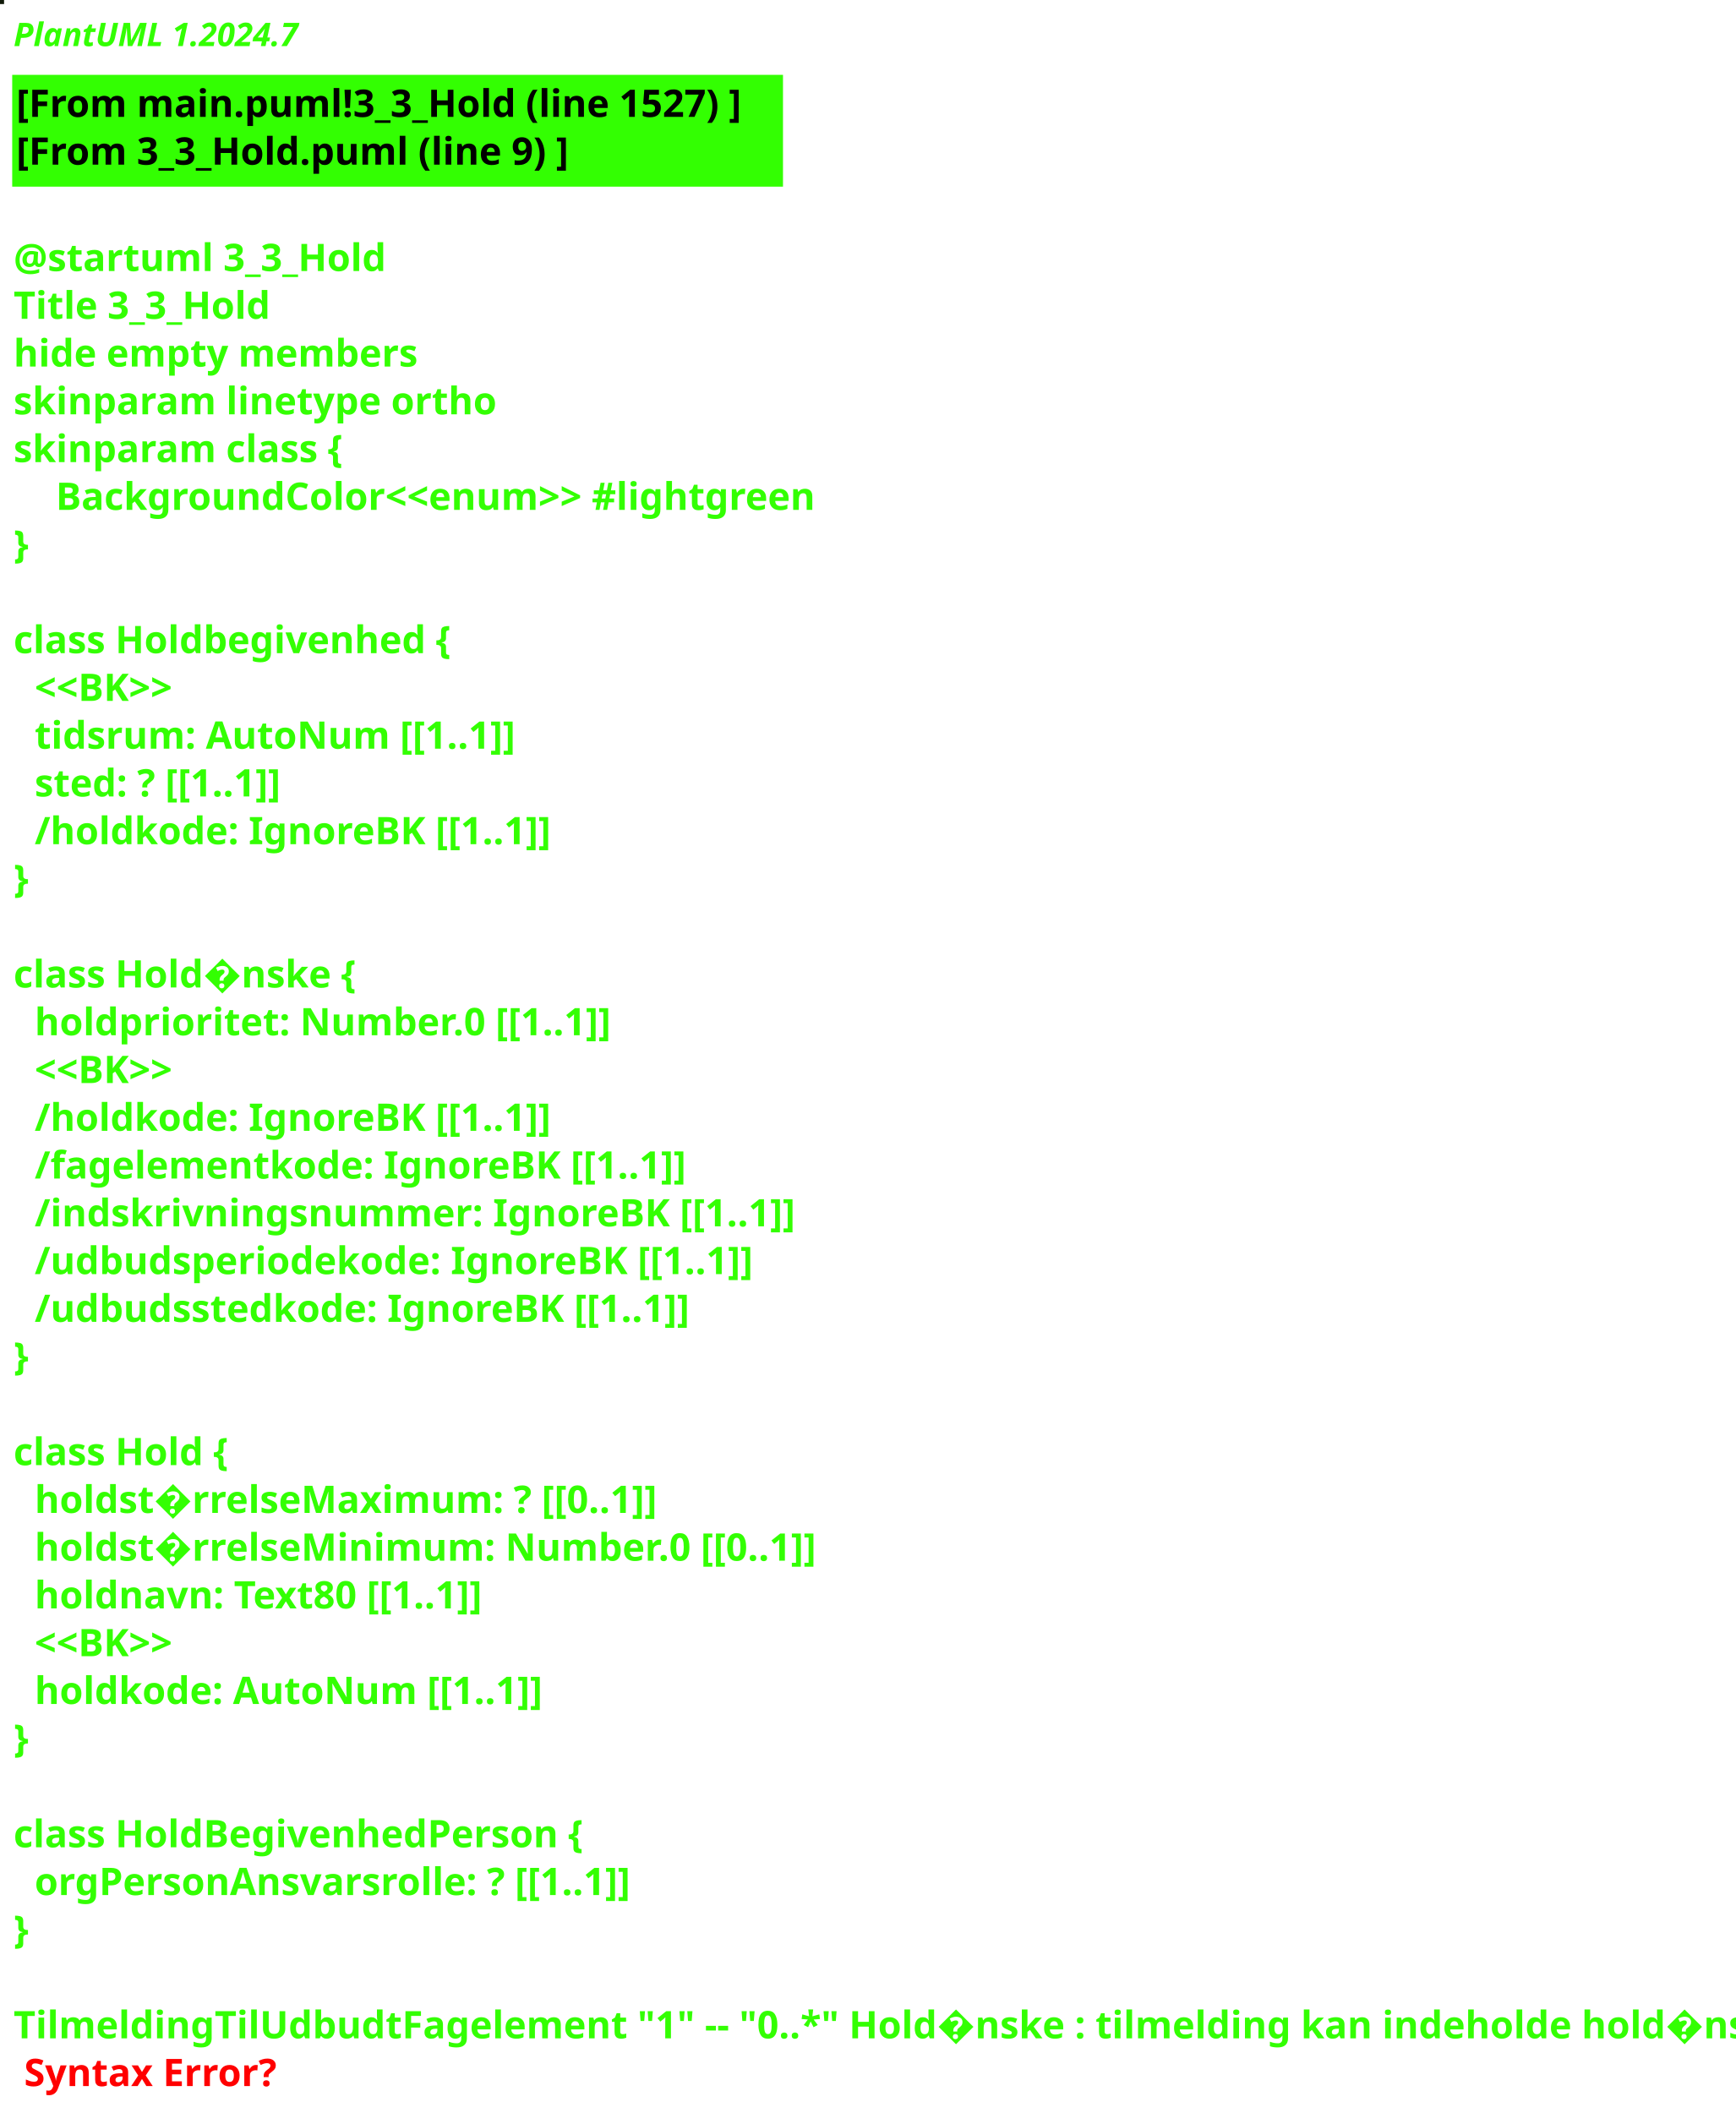
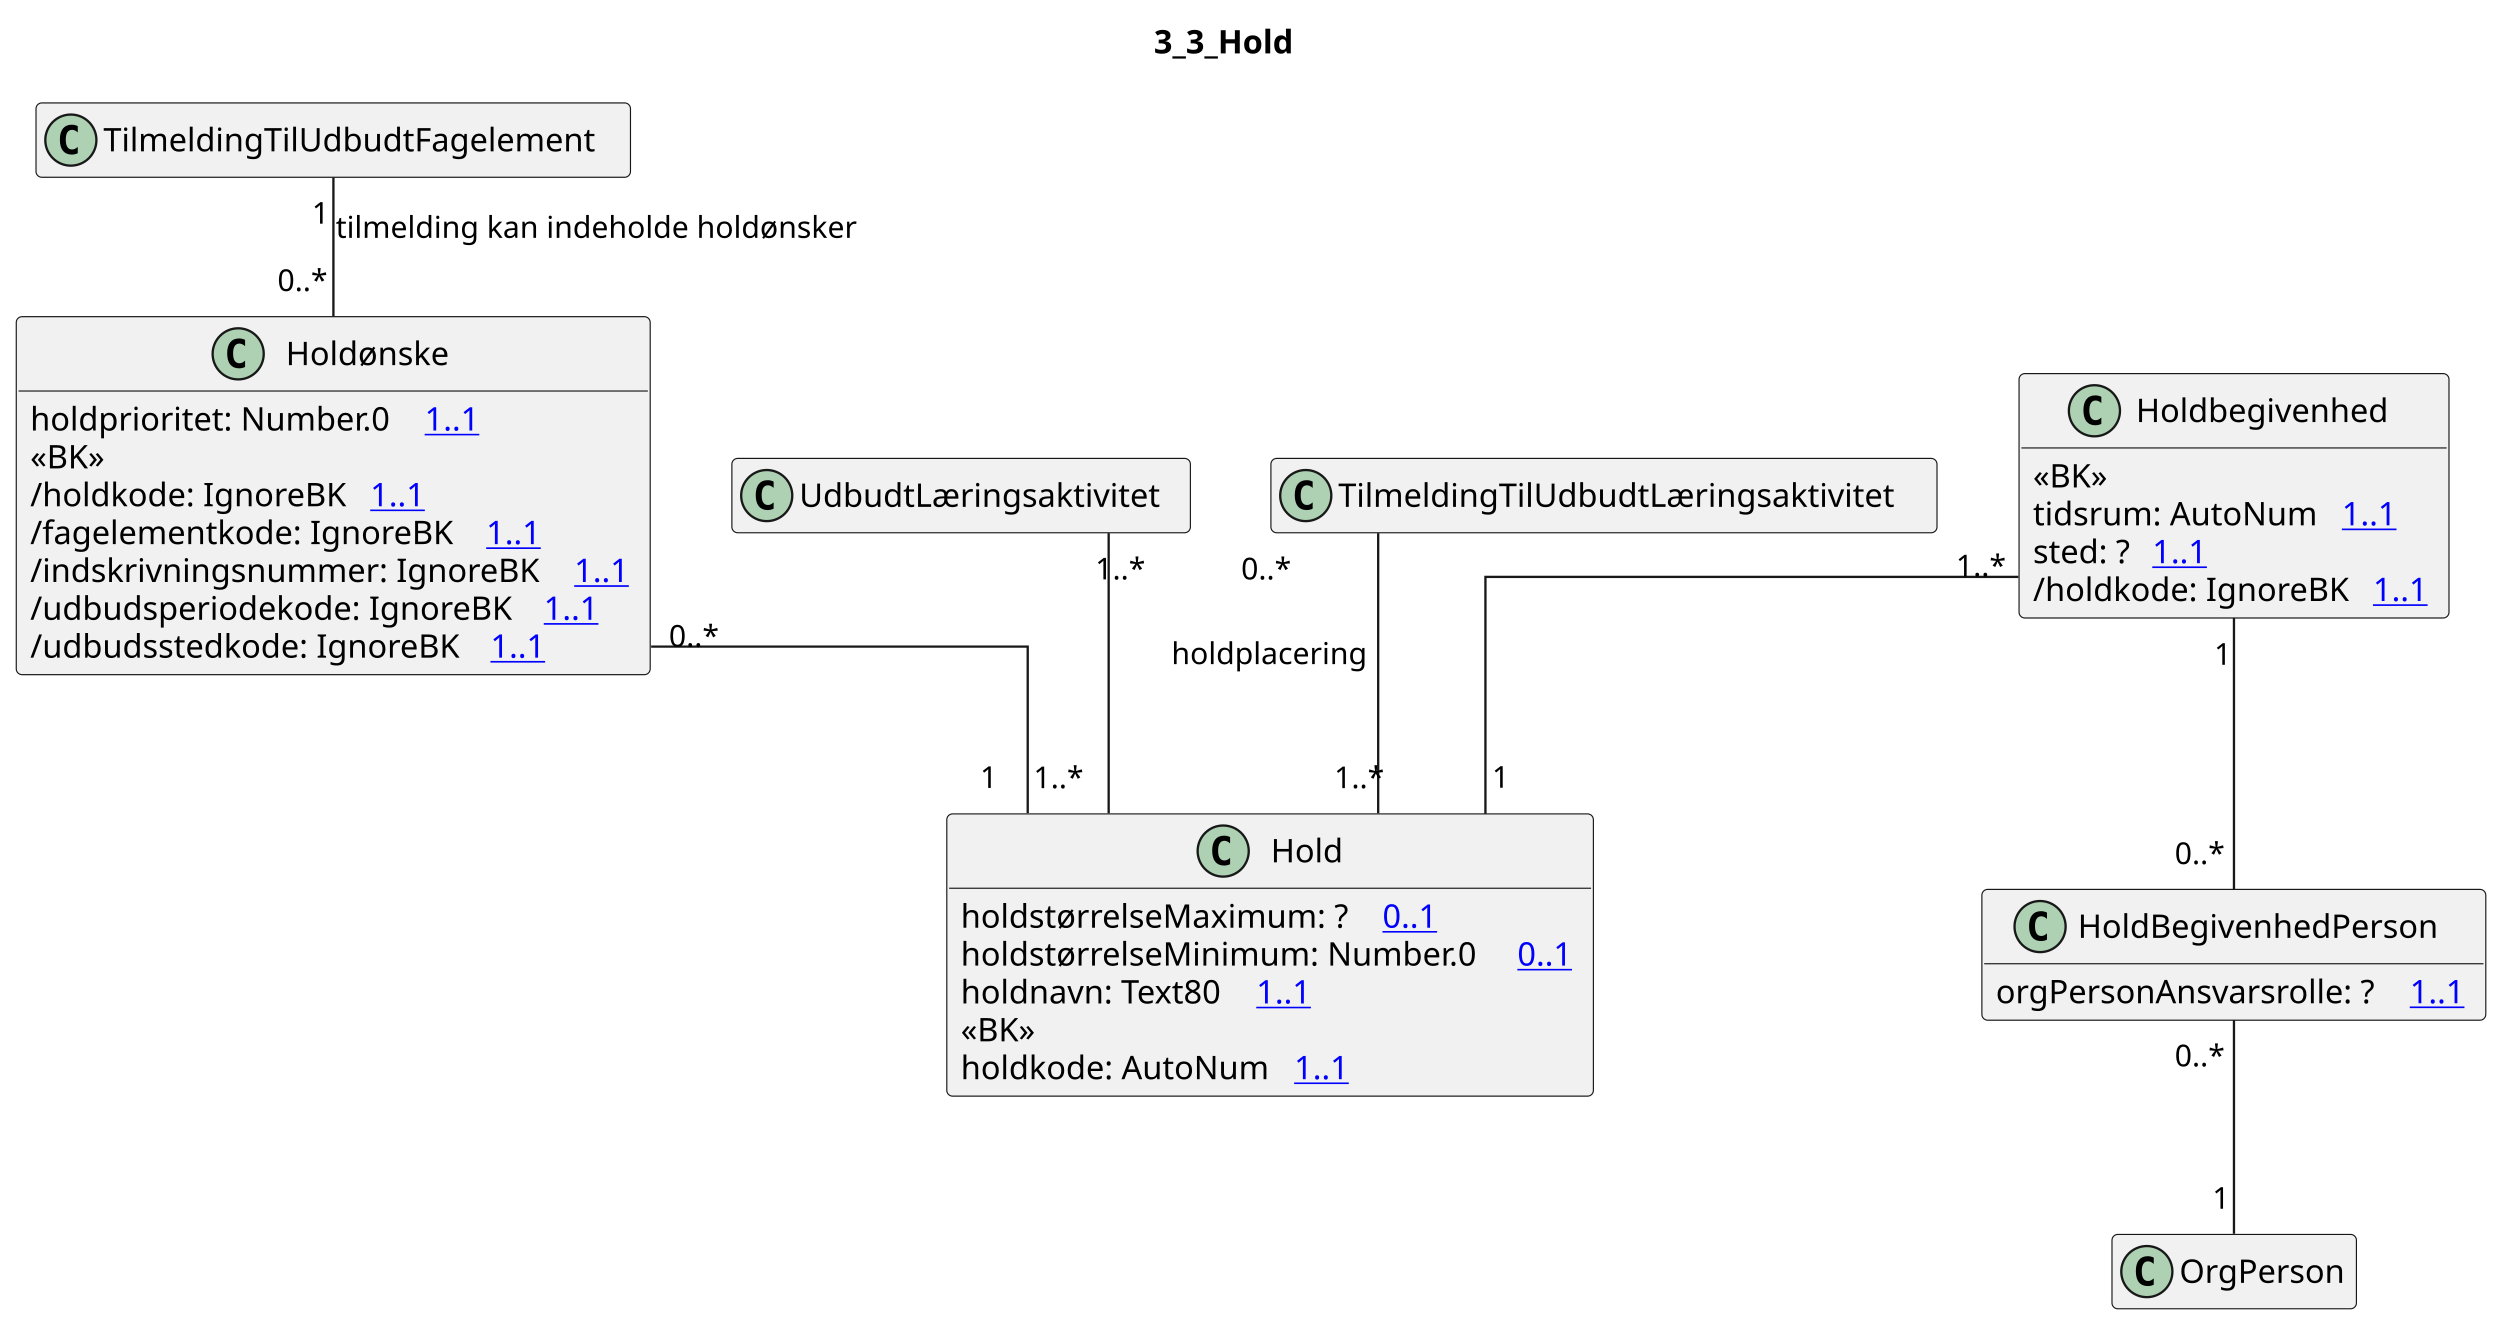
- <svg xmlns="http://www.w3.org/2000/svg" contentStyleType="text/css" height="779px" preserveAspectRatio="none" style="width:640px;height:779px;background:#000000;" version="1.1" viewBox="0 0 640 779" width="640px" zoomAndPan="magnify">
+ <svg xmlns="http://www.w3.org/2000/svg" xmlns:xlink="http://www.w3.org/1999/xlink" contentStyleType="text/css" height="570px" preserveAspectRatio="none" style="width:1076px;height:570px;background:#FFFFFF;" version="1.1" viewBox="0 0 1076 570" width="1076px" zoomAndPan="magnify">
  <defs />
  <g>
-     <rect fill="#111A09" height="1" style="stroke:#111A09;stroke-width:1.0;" width="1" x="0" y="0" />
-     <text fill="#33FF02" font-family="sans-serif" font-size="12" font-style="italic" font-weight="bold" lengthAdjust="spacing" textLength="105.375" x="5" y="17">PlantUML 1.2024.7</text>
-     <rect fill="#33FF02" height="40.219" style="stroke:#33FF02;stroke-width:1.0;" width="283.172" x="5" y="28.094" />
-     <text fill="#000000" font-family="sans-serif" font-size="14" font-weight="bold" lengthAdjust="spacing" textLength="261.386" x="6" y="43.094">[From main.puml!3_3_Hold (line 1527) ]</text>
-     <text fill="#000000" font-family="sans-serif" font-size="14" font-weight="bold" lengthAdjust="spacing" textLength="200.69" x="6" y="60.703">[From 3_3_Hold.puml (line 9) ]</text>
-     <text fill="#33FF02" font-family="sans-serif" font-size="14" font-weight="bold" lengthAdjust="spacing" textLength="3.89" x="5" y="82.312"> </text>
-     <text fill="#33FF02" font-family="sans-serif" font-size="14" font-weight="bold" lengthAdjust="spacing" textLength="135.023" x="5" y="99.922">@startuml 3_3_Hold</text>
-     <text fill="#33FF02" font-family="sans-serif" font-size="14" font-weight="bold" lengthAdjust="spacing" textLength="94.917" x="5" y="117.531">Title 3_3_Hold</text>
-     <text fill="#33FF02" font-family="sans-serif" font-size="14" font-weight="bold" lengthAdjust="spacing" textLength="140.048" x="5" y="135.141">hide empty members</text>
-     <text fill="#33FF02" font-family="sans-serif" font-size="14" font-weight="bold" lengthAdjust="spacing" textLength="166.482" x="5" y="152.75">skinparam linetype ortho</text>
-     <text fill="#33FF02" font-family="sans-serif" font-size="14" font-weight="bold" lengthAdjust="spacing" textLength="118.296" x="5" y="170.359">skinparam class {</text>
-     <text fill="#33FF02" font-family="sans-serif" font-size="14" font-weight="bold" lengthAdjust="spacing" textLength="267.613" x="20.559" y="187.969">BackgroundColor&lt;&lt;enum&gt;&gt; #lightgreen</text>
-     <text fill="#33FF02" font-family="sans-serif" font-size="14" font-weight="bold" lengthAdjust="spacing" textLength="5.448" x="5" y="205.578">}</text>
-     <text fill="#33FF02" font-family="sans-serif" font-size="14" font-weight="bold" lengthAdjust="spacing" textLength="3.89" x="5" y="223.188"> </text>
-     <text fill="#33FF02" font-family="sans-serif" font-size="14" font-weight="bold" lengthAdjust="spacing" textLength="157.158" x="5" y="240.797">class Holdbegivenhed {</text>
-     <text fill="#33FF02" font-family="sans-serif" font-size="14" font-weight="bold" lengthAdjust="spacing" textLength="52.924" x="12.779" y="258.406">&lt;&lt;BK&gt;&gt;</text>
-     <text fill="#33FF02" font-family="sans-serif" font-size="14" font-weight="bold" lengthAdjust="spacing" textLength="168.766" x="12.779" y="276.016">tidsrum: AutoNum [[1..1]]</text>
-     <text fill="#33FF02" font-family="sans-serif" font-size="14" font-weight="bold" lengthAdjust="spacing" textLength="91.779" x="12.779" y="293.625">sted: ? [[1..1]]</text>
-     <text fill="#33FF02" font-family="sans-serif" font-size="14" font-weight="bold" lengthAdjust="spacing" textLength="183.552" x="12.779" y="311.234">/holdkode: IgnoreBK [[1..1]]</text>
-     <text fill="#33FF02" font-family="sans-serif" font-size="14" font-weight="bold" lengthAdjust="spacing" textLength="5.448" x="5" y="328.844">}</text>
-     <text fill="#33FF02" font-family="sans-serif" font-size="14" font-weight="bold" lengthAdjust="spacing" textLength="3.89" x="5" y="346.453"> </text>
-     <text fill="#33FF02" font-family="sans-serif" font-size="14" font-weight="bold" lengthAdjust="spacing" textLength="121.775" x="5" y="364.062">class Hold�nske {</text>
-     <text fill="#33FF02" font-family="sans-serif" font-size="14" font-weight="bold" lengthAdjust="spacing" textLength="201.448" x="12.779" y="381.672">holdprioritet: Number.0 [[1..1]]</text>
-     <text fill="#33FF02" font-family="sans-serif" font-size="14" font-weight="bold" lengthAdjust="spacing" textLength="52.924" x="12.779" y="399.281">&lt;&lt;BK&gt;&gt;</text>
-     <text fill="#33FF02" font-family="sans-serif" font-size="14" font-weight="bold" lengthAdjust="spacing" textLength="183.552" x="12.779" y="416.891">/holdkode: IgnoreBK [[1..1]]</text>
-     <text fill="#33FF02" font-family="sans-serif" font-size="14" font-weight="bold" lengthAdjust="spacing" textLength="227.917" x="12.779" y="434.5">/fagelementkode: IgnoreBK [[1..1]]</text>
-     <text fill="#33FF02" font-family="sans-serif" font-size="14" font-weight="bold" lengthAdjust="spacing" textLength="267.586" x="12.779" y="452.109">/indskrivningsnummer: IgnoreBK [[1..1]]</text>
-     <text fill="#33FF02" font-family="sans-serif" font-size="14" font-weight="bold" lengthAdjust="spacing" textLength="255.117" x="12.779" y="469.719">/udbudsperiodekode: IgnoreBK [[1..1]]</text>
-     <text fill="#33FF02" font-family="sans-serif" font-size="14" font-weight="bold" lengthAdjust="spacing" textLength="233.338" x="12.779" y="487.328">/udbudsstedkode: IgnoreBK [[1..1]]</text>
-     <text fill="#33FF02" font-family="sans-serif" font-size="14" font-weight="bold" lengthAdjust="spacing" textLength="5.448" x="5" y="504.938">}</text>
-     <text fill="#33FF02" font-family="sans-serif" font-size="14" font-weight="bold" lengthAdjust="spacing" textLength="3.89" x="5" y="522.547"> </text>
-     <text fill="#33FF02" font-family="sans-serif" font-size="14" font-weight="bold" lengthAdjust="spacing" textLength="79.365" x="5" y="540.156">class Hold {</text>
-     <text fill="#33FF02" font-family="sans-serif" font-size="14" font-weight="bold" lengthAdjust="spacing" textLength="218.203" x="12.779" y="557.766">holdst�rrelseMaximum: ? [[0..1]]</text>
-     <text fill="#33FF02" font-family="sans-serif" font-size="14" font-weight="bold" lengthAdjust="spacing" textLength="271.093" x="12.779" y="575.375">holdst�rrelseMinimum: Number.0 [[0..1]]</text>
-     <text fill="#33FF02" font-family="sans-serif" font-size="14" font-weight="bold" lengthAdjust="spacing" textLength="161.02" x="12.779" y="592.984">holdnavn: Text80 [[1..1]]</text>
-     <text fill="#33FF02" font-family="sans-serif" font-size="14" font-weight="bold" lengthAdjust="spacing" textLength="52.924" x="12.779" y="610.594">&lt;&lt;BK&gt;&gt;</text>
-     <text fill="#33FF02" font-family="sans-serif" font-size="14" font-weight="bold" lengthAdjust="spacing" textLength="179.648" x="12.779" y="628.203">holdkode: AutoNum [[1..1]]</text>
-     <text fill="#33FF02" font-family="sans-serif" font-size="14" font-weight="bold" lengthAdjust="spacing" textLength="5.448" x="5" y="645.812">}</text>
-     <text fill="#33FF02" font-family="sans-serif" font-size="14" font-weight="bold" lengthAdjust="spacing" textLength="3.89" x="5" y="663.422"> </text>
-     <text fill="#33FF02" font-family="sans-serif" font-size="14" font-weight="bold" lengthAdjust="spacing" textLength="206.179" x="5" y="681.031">class HoldBegivenhedPerson {</text>
-     <text fill="#33FF02" font-family="sans-serif" font-size="14" font-weight="bold" lengthAdjust="spacing" textLength="217.827" x="12.779" y="698.641">orgPersonAnsvarsrolle: ? [[1..1]]</text>
-     <text fill="#33FF02" font-family="sans-serif" font-size="14" font-weight="bold" lengthAdjust="spacing" textLength="5.448" x="5" y="716.25">}</text>
-     <text fill="#33FF02" font-family="sans-serif" font-size="14" font-weight="bold" lengthAdjust="spacing" textLength="3.89" x="5" y="733.859"> </text>
-     <text fill="#33FF02" font-family="sans-serif" font-size="14" font-weight="bold" lengthAdjust="spacing" text-decoration="wavy underline" textLength="628.606" x="5" y="751.469">TilmeldingTilUdbudtFagelement "1" --  "0..*" Hold�nske : tilmelding kan indeholde hold�nsker</text>
-     <text fill="#FF0000" font-family="sans-serif" font-size="14" font-weight="bold" lengthAdjust="spacing" textLength="92.586" x="8.89" y="769.078">Syntax Error?</text>
+     <text fill="#000000" font-family="sans-serif" font-size="14" font-weight="bold" lengthAdjust="spacing" textLength="69.638" x="496.625" y="22.995">3_3_Hold</text>
+     <g id="elem_Holdbegivenhed">
+       <rect codeLine="1497" fill="#F1F1F1" height="105.188" id="Holdbegivenhed" rx="2.5" ry="2.5" style="stroke:#181818;stroke-width:0.5;" width="185.045" x="869" y="160.797" />
+       <ellipse cx="901.44" cy="176.797" fill="#ADD1B2" rx="11" ry="11" style="stroke:#181818;stroke-width:1.0;" />
+       <path d="M904.408,182.438 Q903.83,182.734 903.19,182.875 Q902.549,183.031 901.846,183.031 Q899.346,183.031 898.018,181.391 Q896.705,179.734 896.705,176.609 Q896.705,173.484 898.018,171.828 Q899.346,170.172 901.846,170.172 Q902.549,170.172 903.19,170.328 Q903.846,170.484 904.408,170.781 L904.408,173.5 Q903.783,172.922 903.19,172.656 Q902.596,172.375 901.971,172.375 Q900.627,172.375 899.94,173.453 Q899.252,174.516 899.252,176.609 Q899.252,178.703 899.94,179.781 Q900.627,180.844 901.971,180.844 Q902.596,180.844 903.19,180.578 Q903.783,180.297 904.408,179.719 L904.408,182.438 Z " fill="#000000" />
+       <text fill="#000000" font-family="sans-serif" font-size="14" lengthAdjust="spacing" textLength="114.29" x="919.315" y="181.644">Holdbegivenhed</text>
+       <line style="stroke:#181818;stroke-width:0.5;" x1="870" x2="1053.045" y1="192.797" y2="192.797" />
+       <text fill="#000000" font-family="sans-serif" font-size="14" lengthAdjust="spacing" textLength="35.916" x="875" y="209.792">«BK»</text>
+       <text fill="#000000" font-family="sans-serif" font-size="14" lengthAdjust="spacing" textLength="128.481" x="875" y="226.089">tidsrum: AutoNum</text>
+       <a href="1..1" target="_top" title="1..1" xlink:actuate="onRequest" xlink:href="1..1" xlink:show="new" xlink:title="1..1" xlink:type="simple">
+         <text fill="#0000FF" font-family="sans-serif" font-size="14" lengthAdjust="spacing" text-decoration="underline" textLength="26.715" x="1007.932" y="226.089">1..1</text>
+       </a>
+       <text fill="#000000" font-family="sans-serif" font-size="14" lengthAdjust="spacing" textLength="46.881" x="875" y="242.386">sted: ?</text>
+       <a href="1..1" target="_top" title="1..1" xlink:actuate="onRequest" xlink:href="1..1" xlink:show="new" xlink:title="1..1" xlink:type="simple">
+         <text fill="#0000FF" font-family="sans-serif" font-size="14" lengthAdjust="spacing" text-decoration="underline" textLength="26.715" x="926.331" y="242.386">1..1</text>
+       </a>
+       <text fill="#000000" font-family="sans-serif" font-size="14" lengthAdjust="spacing" textLength="141.88" x="875" y="258.683">/holdkode: IgnoreBK</text>
+       <a href="1..1" target="_top" title="1..1" xlink:actuate="onRequest" xlink:href="1..1" xlink:show="new" xlink:title="1..1" xlink:type="simple">
+         <text fill="#0000FF" font-family="sans-serif" font-size="14" lengthAdjust="spacing" text-decoration="underline" textLength="26.715" x="1021.33" y="258.683">1..1</text>
+       </a>
+     </g>
+     <g id="elem_Holdønske">
+       <rect codeLine="1504" fill="#F1F1F1" height="154.078" id="Holdønske" rx="2.5" ry="2.5" style="stroke:#181818;stroke-width:0.5;" width="272.846" x="7" y="136.297" />
+       <ellipse cx="102.512" cy="152.297" fill="#ADD1B2" rx="11" ry="11" style="stroke:#181818;stroke-width:1.0;" />
+       <path d="M105.481,157.938 Q104.902,158.234 104.262,158.375 Q103.621,158.531 102.918,158.531 Q100.418,158.531 99.09,156.891 Q97.777,155.234 97.777,152.109 Q97.777,148.984 99.09,147.328 Q100.418,145.672 102.918,145.672 Q103.621,145.672 104.262,145.828 Q104.918,145.984 105.481,146.281 L105.481,149 Q104.856,148.422 104.262,148.156 Q103.668,147.875 103.043,147.875 Q101.699,147.875 101.012,148.953 Q100.324,150.016 100.324,152.109 Q100.324,154.203 101.012,155.281 Q101.699,156.344 103.043,156.344 Q103.668,156.344 104.262,156.078 Q104.856,155.797 105.481,155.219 L105.481,157.938 Z " fill="#000000" />
+       <text fill="#000000" font-family="sans-serif" font-size="14" lengthAdjust="spacing" textLength="73.322" x="123.012" y="157.144">Holdønske</text>
+       <line style="stroke:#181818;stroke-width:0.5;" x1="8" x2="278.846" y1="168.297" y2="168.297" />
+       <text fill="#000000" font-family="sans-serif" font-size="14" lengthAdjust="spacing" textLength="165.314" x="13" y="185.292">holdprioritet: Number.0</text>
+       <a href="1..1" target="_top" title="1..1" xlink:actuate="onRequest" xlink:href="1..1" xlink:show="new" xlink:title="1..1" xlink:type="simple">
+         <text fill="#0000FF" font-family="sans-serif" font-size="14" lengthAdjust="spacing" text-decoration="underline" textLength="26.715" x="182.764" y="185.292">1..1</text>
+       </a>
+       <text fill="#000000" font-family="sans-serif" font-size="14" lengthAdjust="spacing" textLength="35.916" x="13" y="201.589">«BK»</text>
+       <text fill="#000000" font-family="sans-serif" font-size="14" lengthAdjust="spacing" textLength="141.88" x="13" y="217.886">/holdkode: IgnoreBK</text>
+       <a href="1..1" target="_top" title="1..1" xlink:actuate="onRequest" xlink:href="1..1" xlink:show="new" xlink:title="1..1" xlink:type="simple">
+         <text fill="#0000FF" font-family="sans-serif" font-size="14" lengthAdjust="spacing" text-decoration="underline" textLength="26.715" x="159.33" y="217.886">1..1</text>
+       </a>
+       <text fill="#000000" font-family="sans-serif" font-size="14" lengthAdjust="spacing" textLength="191.789" x="13" y="234.183">/fagelementkode: IgnoreBK</text>
+       <a href="1..1" target="_top" title="1..1" xlink:actuate="onRequest" xlink:href="1..1" xlink:show="new" xlink:title="1..1" xlink:type="simple">
+         <text fill="#0000FF" font-family="sans-serif" font-size="14" lengthAdjust="spacing" text-decoration="underline" textLength="26.715" x="209.239" y="234.183">1..1</text>
+       </a>
+       <text fill="#000000" font-family="sans-serif" font-size="14" lengthAdjust="spacing" textLength="229.681" x="13" y="250.48">/indskrivningsnummer: IgnoreBK</text>
+       <a href="1..1" target="_top" title="1..1" xlink:actuate="onRequest" xlink:href="1..1" xlink:show="new" xlink:title="1..1" xlink:type="simple">
+         <text fill="#0000FF" font-family="sans-serif" font-size="14" lengthAdjust="spacing" text-decoration="underline" textLength="26.715" x="247.131" y="250.48">1..1</text>
+       </a>
+       <text fill="#000000" font-family="sans-serif" font-size="14" lengthAdjust="spacing" textLength="216.576" x="13" y="266.776">/udbudsperiodekode: IgnoreBK</text>
+       <a href="1..1" target="_top" title="1..1" xlink:actuate="onRequest" xlink:href="1..1" xlink:show="new" xlink:title="1..1" xlink:type="simple">
+         <text fill="#0000FF" font-family="sans-serif" font-size="14" lengthAdjust="spacing" text-decoration="underline" textLength="26.715" x="234.026" y="266.776">1..1</text>
+       </a>
+       <text fill="#000000" font-family="sans-serif" font-size="14" lengthAdjust="spacing" textLength="193.648" x="13" y="283.073">/udbudsstedkode: IgnoreBK</text>
+       <a href="1..1" target="_top" title="1..1" xlink:actuate="onRequest" xlink:href="1..1" xlink:show="new" xlink:title="1..1" xlink:type="simple">
+         <text fill="#0000FF" font-family="sans-serif" font-size="14" lengthAdjust="spacing" text-decoration="underline" textLength="26.715" x="211.099" y="283.073">1..1</text>
+       </a>
+     </g>
+     <g id="elem_Hold">
+       <rect codeLine="1514" fill="#F1F1F1" height="121.484" id="Hold" rx="2.5" ry="2.5" style="stroke:#181818;stroke-width:0.5;" width="278.294" x="407.5" y="350.297" />
+       <ellipse cx="526.462" cy="366.297" fill="#ADD1B2" rx="11" ry="11" style="stroke:#181818;stroke-width:1.0;" />
+       <path d="M529.431,371.938 Q528.853,372.234 528.212,372.375 Q527.572,372.531 526.869,372.531 Q524.369,372.531 523.04,370.891 Q521.728,369.234 521.728,366.109 Q521.728,362.984 523.04,361.328 Q524.369,359.672 526.869,359.672 Q527.572,359.672 528.212,359.828 Q528.869,359.984 529.431,360.281 L529.431,363 Q528.806,362.422 528.212,362.156 Q527.619,361.875 526.994,361.875 Q525.65,361.875 524.962,362.953 Q524.275,364.016 524.275,366.109 Q524.275,368.203 524.962,369.281 Q525.65,370.344 526.994,370.344 Q527.619,370.344 528.212,370.078 Q528.806,369.797 529.431,369.219 L529.431,371.938 Z " fill="#000000" />
+       <text fill="#000000" font-family="sans-serif" font-size="14" lengthAdjust="spacing" textLength="31.869" x="546.962" y="371.144">Hold</text>
+       <line style="stroke:#181818;stroke-width:0.5;" x1="408.5" x2="684.794" y1="382.297" y2="382.297" />
+       <text fill="#000000" font-family="sans-serif" font-size="14" lengthAdjust="spacing" textLength="177.065" x="413.5" y="399.292">holdstørrelseMaximum: ?</text>
+       <a href="0..1" target="_top" title="0..1" xlink:actuate="onRequest" xlink:href="0..1" xlink:show="new" xlink:title="0..1" xlink:type="simple">
+         <text fill="#0000FF" font-family="sans-serif" font-size="14" lengthAdjust="spacing" text-decoration="underline" textLength="26.715" x="595.015" y="399.292">0..1</text>
+       </a>
+       <text fill="#000000" font-family="sans-serif" font-size="14" lengthAdjust="spacing" textLength="235.129" x="413.5" y="415.589">holdstørrelseMinimum: Number.0</text>
+       <a href="0..1" target="_top" title="0..1" xlink:actuate="onRequest" xlink:href="0..1" xlink:show="new" xlink:title="0..1" xlink:type="simple">
+         <text fill="#0000FF" font-family="sans-serif" font-size="14" lengthAdjust="spacing" text-decoration="underline" textLength="26.715" x="653.079" y="415.589">0..1</text>
+       </a>
+       <text fill="#000000" font-family="sans-serif" font-size="14" lengthAdjust="spacing" textLength="122.746" x="413.5" y="431.886">holdnavn: Text80</text>
+       <a href="1..1" target="_top" title="1..1" xlink:actuate="onRequest" xlink:href="1..1" xlink:show="new" xlink:title="1..1" xlink:type="simple">
+         <text fill="#0000FF" font-family="sans-serif" font-size="14" lengthAdjust="spacing" text-decoration="underline" textLength="26.715" x="540.696" y="431.886">1..1</text>
+       </a>
+       <text fill="#000000" font-family="sans-serif" font-size="14" lengthAdjust="spacing" textLength="35.916" x="413.5" y="448.183">«BK»</text>
+       <text fill="#000000" font-family="sans-serif" font-size="14" lengthAdjust="spacing" textLength="139.043" x="413.5" y="464.479">holdkode: AutoNum</text>
+       <a href="1..1" target="_top" title="1..1" xlink:actuate="onRequest" xlink:href="1..1" xlink:show="new" xlink:title="1..1" xlink:type="simple">
+         <text fill="#0000FF" font-family="sans-serif" font-size="14" lengthAdjust="spacing" text-decoration="underline" textLength="26.715" x="556.993" y="464.479">1..1</text>
+       </a>
+     </g>
+     <g id="elem_HoldBegivenhedPerson">
+       <rect codeLine="1522" fill="#F1F1F1" height="56.297" id="HoldBegivenhedPerson" rx="2.5" ry="2.5" style="stroke:#181818;stroke-width:0.5;" width="216.887" x="853" y="382.797" />
+       <ellipse cx="878.051" cy="398.797" fill="#ADD1B2" rx="11" ry="11" style="stroke:#181818;stroke-width:1.0;" />
+       <path d="M881.019,404.438 Q880.441,404.734 879.801,404.875 Q879.16,405.031 878.457,405.031 Q875.957,405.031 874.629,403.391 Q873.316,401.734 873.316,398.609 Q873.316,395.484 874.629,393.828 Q875.957,392.172 878.457,392.172 Q879.16,392.172 879.801,392.328 Q880.457,392.484 881.019,392.781 L881.019,395.5 Q880.394,394.922 879.801,394.656 Q879.207,394.375 878.582,394.375 Q877.238,394.375 876.551,395.453 Q875.863,396.516 875.863,398.609 Q875.863,400.703 876.551,401.781 Q877.238,402.844 878.582,402.844 Q879.207,402.844 879.801,402.578 Q880.394,402.297 881.019,401.719 L881.019,404.438 Z " fill="#000000" />
+       <text fill="#000000" font-family="sans-serif" font-size="14" lengthAdjust="spacing" textLength="162.552" x="894.284" y="403.644">HoldBegivenhedPerson</text>
+       <line style="stroke:#181818;stroke-width:0.5;" x1="854" x2="1068.887" y1="414.797" y2="414.797" />
+       <text fill="#000000" font-family="sans-serif" font-size="14" lengthAdjust="spacing" textLength="173.722" x="859" y="431.792">orgPersonAnsvarsrolle: ?</text>
+       <a href="1..1" target="_top" title="1..1" xlink:actuate="onRequest" xlink:href="1..1" xlink:show="new" xlink:title="1..1" xlink:type="simple">
+         <text fill="#0000FF" font-family="sans-serif" font-size="14" lengthAdjust="spacing" text-decoration="underline" textLength="26.715" x="1037.172" y="431.792">1..1</text>
+       </a>
+     </g>
+     <g id="elem_TilmeldingTilUdbudtFagelement">
+       <rect fill="#F1F1F1" height="32" id="TilmeldingTilUdbudtFagelement" rx="2.5" ry="2.5" style="stroke:#181818;stroke-width:0.5;" width="255.856" x="15.5" y="44.297" />
+       <ellipse cx="30.5" cy="60.297" fill="#ADD1B2" rx="11" ry="11" style="stroke:#181818;stroke-width:1.0;" />
+       <path d="M33.469,65.938 Q32.891,66.234 32.25,66.375 Q31.609,66.531 30.906,66.531 Q28.406,66.531 27.078,64.891 Q25.766,63.234 25.766,60.109 Q25.766,56.984 27.078,55.328 Q28.406,53.672 30.906,53.672 Q31.609,53.672 32.25,53.828 Q32.906,53.984 33.469,54.281 L33.469,57 Q32.844,56.422 32.25,56.156 Q31.656,55.875 31.031,55.875 Q29.688,55.875 29,56.953 Q28.312,58.016 28.312,60.109 Q28.312,62.203 29,63.281 Q29.688,64.344 31.031,64.344 Q31.656,64.344 32.25,64.078 Q32.844,63.797 33.469,63.219 L33.469,65.938 Z " fill="#000000" />
+       <text fill="#000000" font-family="sans-serif" font-size="14" lengthAdjust="spacing" textLength="223.856" x="44.5" y="65.144">TilmeldingTilUdbudtFagelement</text>
+     </g>
+     <g id="elem_UdbudtLæringsaktivitet">
+       <rect fill="#F1F1F1" height="32" id="UdbudtLæringsaktivitet" rx="2.5" ry="2.5" style="stroke:#181818;stroke-width:0.5;" width="197.348" x="315" y="197.297" />
+       <ellipse cx="330" cy="213.297" fill="#ADD1B2" rx="11" ry="11" style="stroke:#181818;stroke-width:1.0;" />
+       <path d="M332.969,218.938 Q332.391,219.234 331.75,219.375 Q331.109,219.531 330.406,219.531 Q327.906,219.531 326.578,217.891 Q325.266,216.234 325.266,213.109 Q325.266,209.984 326.578,208.328 Q327.906,206.672 330.406,206.672 Q331.109,206.672 331.75,206.828 Q332.406,206.984 332.969,207.281 L332.969,210 Q332.344,209.422 331.75,209.156 Q331.156,208.875 330.531,208.875 Q329.188,208.875 328.5,209.953 Q327.812,211.016 327.812,213.109 Q327.812,215.203 328.5,216.281 Q329.188,217.344 330.531,217.344 Q331.156,217.344 331.75,217.078 Q332.344,216.797 332.969,216.219 L332.969,218.938 Z " fill="#000000" />
+       <text fill="#000000" font-family="sans-serif" font-size="14" lengthAdjust="spacing" textLength="165.348" x="344" y="218.144">UdbudtLæringsaktivitet</text>
+     </g>
+     <g id="elem_TilmeldingTilUdbudtLæringsaktivitet">
+       <rect fill="#F1F1F1" height="32" id="TilmeldingTilUdbudtLæringsaktivitet" rx="2.5" ry="2.5" style="stroke:#181818;stroke-width:0.5;" width="286.687" x="547" y="197.297" />
+       <ellipse cx="562" cy="213.297" fill="#ADD1B2" rx="11" ry="11" style="stroke:#181818;stroke-width:1.0;" />
+       <path d="M564.969,218.938 Q564.391,219.234 563.75,219.375 Q563.109,219.531 562.406,219.531 Q559.906,219.531 558.578,217.891 Q557.266,216.234 557.266,213.109 Q557.266,209.984 558.578,208.328 Q559.906,206.672 562.406,206.672 Q563.109,206.672 563.75,206.828 Q564.406,206.984 564.969,207.281 L564.969,210 Q564.344,209.422 563.75,209.156 Q563.156,208.875 562.531,208.875 Q561.188,208.875 560.5,209.953 Q559.812,211.016 559.812,213.109 Q559.812,215.203 560.5,216.281 Q561.188,217.344 562.531,217.344 Q563.156,217.344 563.75,217.078 Q564.344,216.797 564.969,216.219 L564.969,218.938 Z " fill="#000000" />
+       <text fill="#000000" font-family="sans-serif" font-size="14" lengthAdjust="spacing" textLength="254.686" x="576" y="218.144">TilmeldingTilUdbudtLæringsaktivitet</text>
+     </g>
+     <g id="elem_OrgPerson">
+       <rect fill="#F1F1F1" height="32" id="OrgPerson" rx="2.5" ry="2.5" style="stroke:#181818;stroke-width:0.5;" width="105.206" x="909" y="531.297" />
+       <ellipse cx="924" cy="547.297" fill="#ADD1B2" rx="11" ry="11" style="stroke:#181818;stroke-width:1.0;" />
+       <path d="M926.969,552.938 Q926.391,553.234 925.75,553.375 Q925.109,553.531 924.406,553.531 Q921.906,553.531 920.578,551.891 Q919.266,550.234 919.266,547.109 Q919.266,543.984 920.578,542.328 Q921.906,540.672 924.406,540.672 Q925.109,540.672 925.75,540.828 Q926.406,540.984 926.969,541.281 L926.969,544 Q926.344,543.422 925.75,543.156 Q925.156,542.875 924.531,542.875 Q923.188,542.875 922.5,543.953 Q921.812,545.016 921.812,547.109 Q921.812,549.203 922.5,550.281 Q923.188,551.344 924.531,551.344 Q925.156,551.344 925.75,551.078 Q926.344,550.797 926.969,550.219 L926.969,552.938 Z " fill="#000000" />
+       <text fill="#000000" font-family="sans-serif" font-size="14" lengthAdjust="spacing" textLength="73.206" x="938" y="552.144">OrgPerson</text>
+     </g>
+     <g id="link_TilmeldingTilUdbudtFagelement_Holdønske">
+       <path codeLine="1526" d="M143.5,76.377 C143.5,90.957 143.5,113.567 143.5,136.247 " fill="none" id="TilmeldingTilUdbudtFagelement-Holdønske" style="stroke:#181818;stroke-width:1.0;" />
+       <text fill="#000000" font-family="sans-serif" font-size="13" lengthAdjust="spacing" textLength="237.129" x="144.5" y="102.384">tilmelding kan indeholde holdønsker</text>
+       <text fill="#000000" font-family="sans-serif" font-size="13" lengthAdjust="spacing" textLength="8.271" x="134.244" y="96.277">1</text>
+       <text fill="#000000" font-family="sans-serif" font-size="13" lengthAdjust="spacing" textLength="23.036" x="119.413" y="125.258">0..*</text>
+     </g>
+     <g id="link_Holdønske_Hold">
+       <path codeLine="1527" d="M280.24,278.297 C358.92,278.297 442.33,278.297 442.33,278.297 C442.33,278.297 442.33,315.147 442.33,349.977 " fill="none" id="Holdønske-Hold" style="stroke:#181818;stroke-width:1.0;" />
+       <text fill="#000000" font-family="sans-serif" font-size="13" lengthAdjust="spacing" textLength="23.036" x="287.889" y="278.33">0..*</text>
+       <text fill="#000000" font-family="sans-serif" font-size="13" lengthAdjust="spacing" textLength="8.271" x="421.822" y="339.124">1</text>
+     </g>
+     <g id="link_UdbudtLæringsaktivitet_Hold">
+       <path codeLine="1528" d="M477.17,229.457 C477.17,255.527 477.17,308.187 477.17,350.067 " fill="none" id="UdbudtLæringsaktivitet-Hold" style="stroke:#181818;stroke-width:1.0;" />
+       <text fill="#000000" font-family="sans-serif" font-size="13" lengthAdjust="spacing" textLength="23.036" x="471.4" y="249.383">1..*</text>
+       <text fill="#000000" font-family="sans-serif" font-size="13" lengthAdjust="spacing" textLength="23.036" x="444.809" y="339.224">1..*</text>
+     </g>
+     <g id="link_Holdbegivenhed_Hold">
+       <path codeLine="1529" d="M868.75,248.297 C773.57,248.297 639.33,248.297 639.33,248.297 C639.33,248.297 639.33,304.087 639.33,350.287 " fill="none" id="Holdbegivenhed-Hold" style="stroke:#181818;stroke-width:1.0;" />
+       <text fill="#000000" font-family="sans-serif" font-size="13" lengthAdjust="spacing" textLength="23.036" x="841.827" y="248.075">1..*</text>
+       <text fill="#000000" font-family="sans-serif" font-size="13" lengthAdjust="spacing" textLength="8.271" x="642.155" y="339.044">1</text>
+     </g>
+     <g id="link_TilmeldingTilUdbudtLæringsaktivitet_Hold">
+       <path codeLine="1530" d="M593.17,229.457 C593.17,255.527 593.17,308.187 593.17,350.067 " fill="none" id="TilmeldingTilUdbudtLæringsaktivitet-Hold" style="stroke:#181818;stroke-width:1.0;" />
+       <text fill="#000000" font-family="sans-serif" font-size="13" lengthAdjust="spacing" textLength="88.48" x="504.17" y="285.834">holdplacering</text>
+       <text fill="#000000" font-family="sans-serif" font-size="13" lengthAdjust="spacing" textLength="23.036" x="534.178" y="249.383">0..*</text>
+       <text fill="#000000" font-family="sans-serif" font-size="13" lengthAdjust="spacing" textLength="23.036" x="574.222" y="339.224">1..*</text>
+     </g>
+     <g id="link_Holdbegivenhed_HoldBegivenhedPerson">
+       <path codeLine="1531" d="M961.5,265.967 C961.5,303.447 961.5,352.347 961.5,382.647 " fill="none" id="Holdbegivenhed-HoldBegivenhedPerson" style="stroke:#181818;stroke-width:1.0;" />
+       <text fill="#000000" font-family="sans-serif" font-size="13" lengthAdjust="spacing" textLength="8.271" x="952.978" y="286.115">1</text>
+       <text fill="#000000" font-family="sans-serif" font-size="13" lengthAdjust="spacing" textLength="23.036" x="936.001" y="371.897">0..*</text>
+     </g>
+     <g id="link_HoldBegivenhedPerson_OrgPerson">
+       <path codeLine="1532" d="M961.5,439.077 C961.5,466.877 961.5,508.337 961.5,531.027 " fill="none" id="HoldBegivenhedPerson-OrgPerson" style="stroke:#181818;stroke-width:1.0;" />
+       <text fill="#000000" font-family="sans-serif" font-size="13" lengthAdjust="spacing" textLength="23.036" x="936.001" y="458.953">0..*</text>
+       <text fill="#000000" font-family="sans-serif" font-size="13" lengthAdjust="spacing" textLength="8.271" x="952.186" y="520.242">1</text>
+     </g>
  </g>
</svg>
